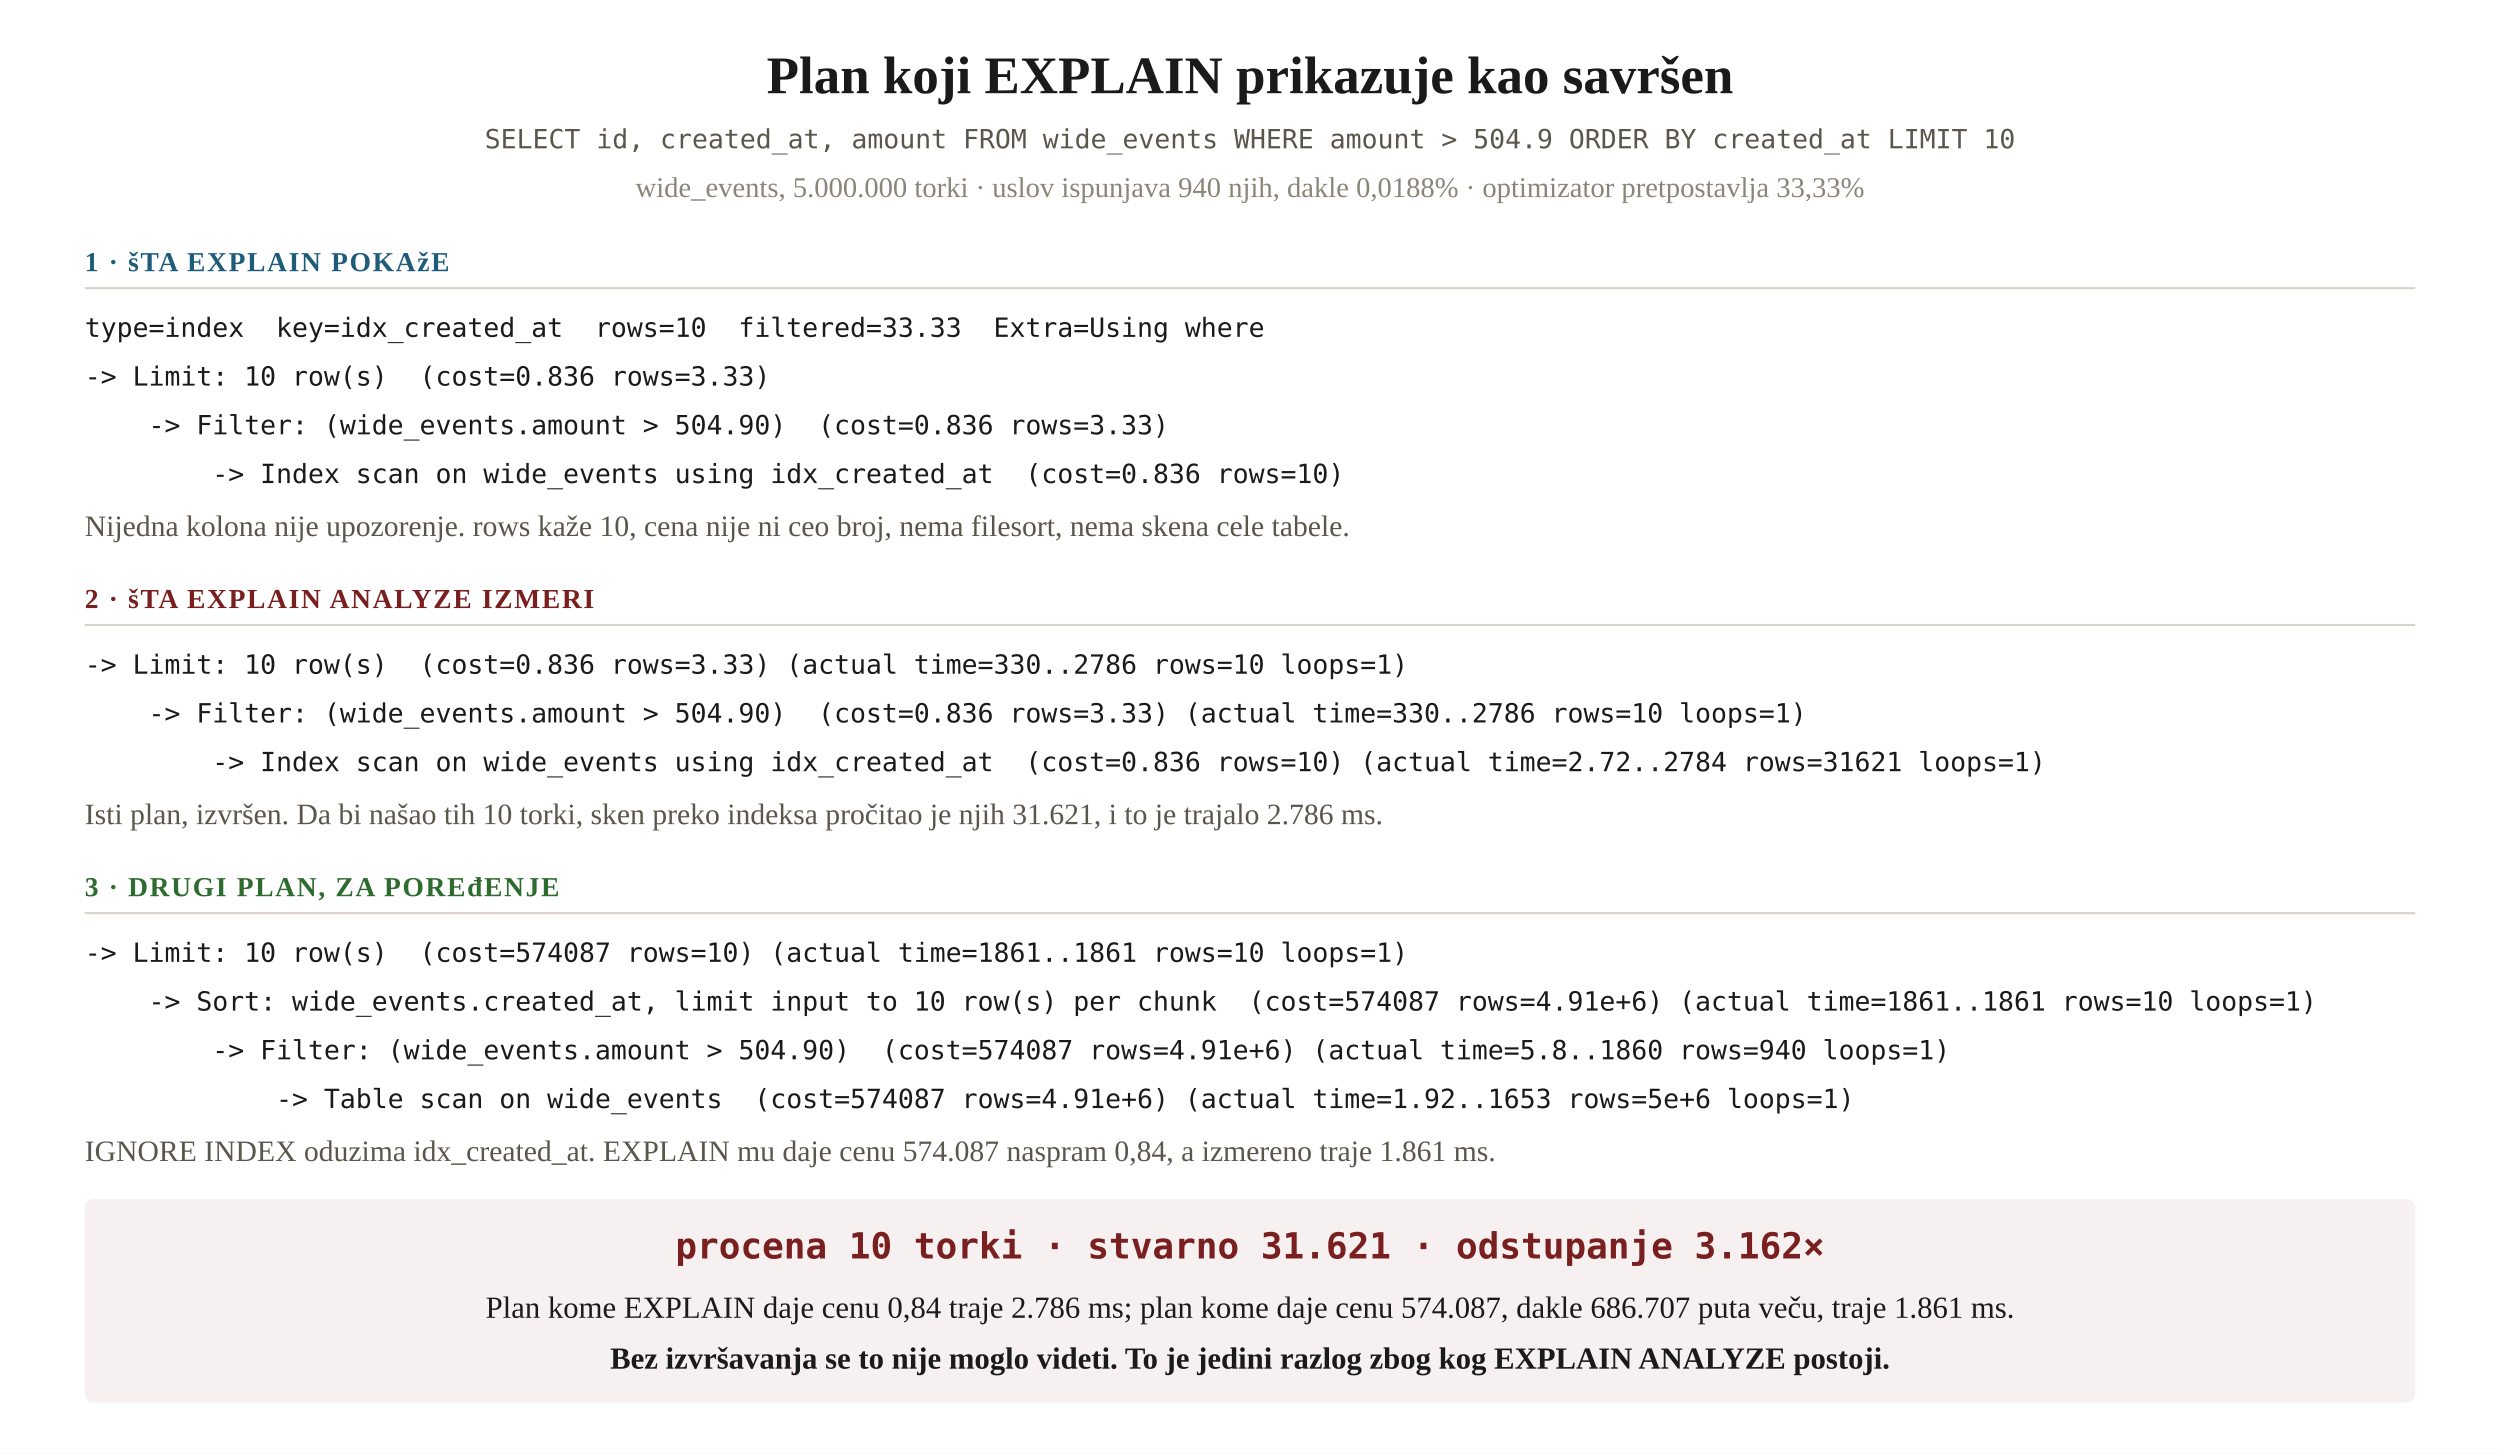
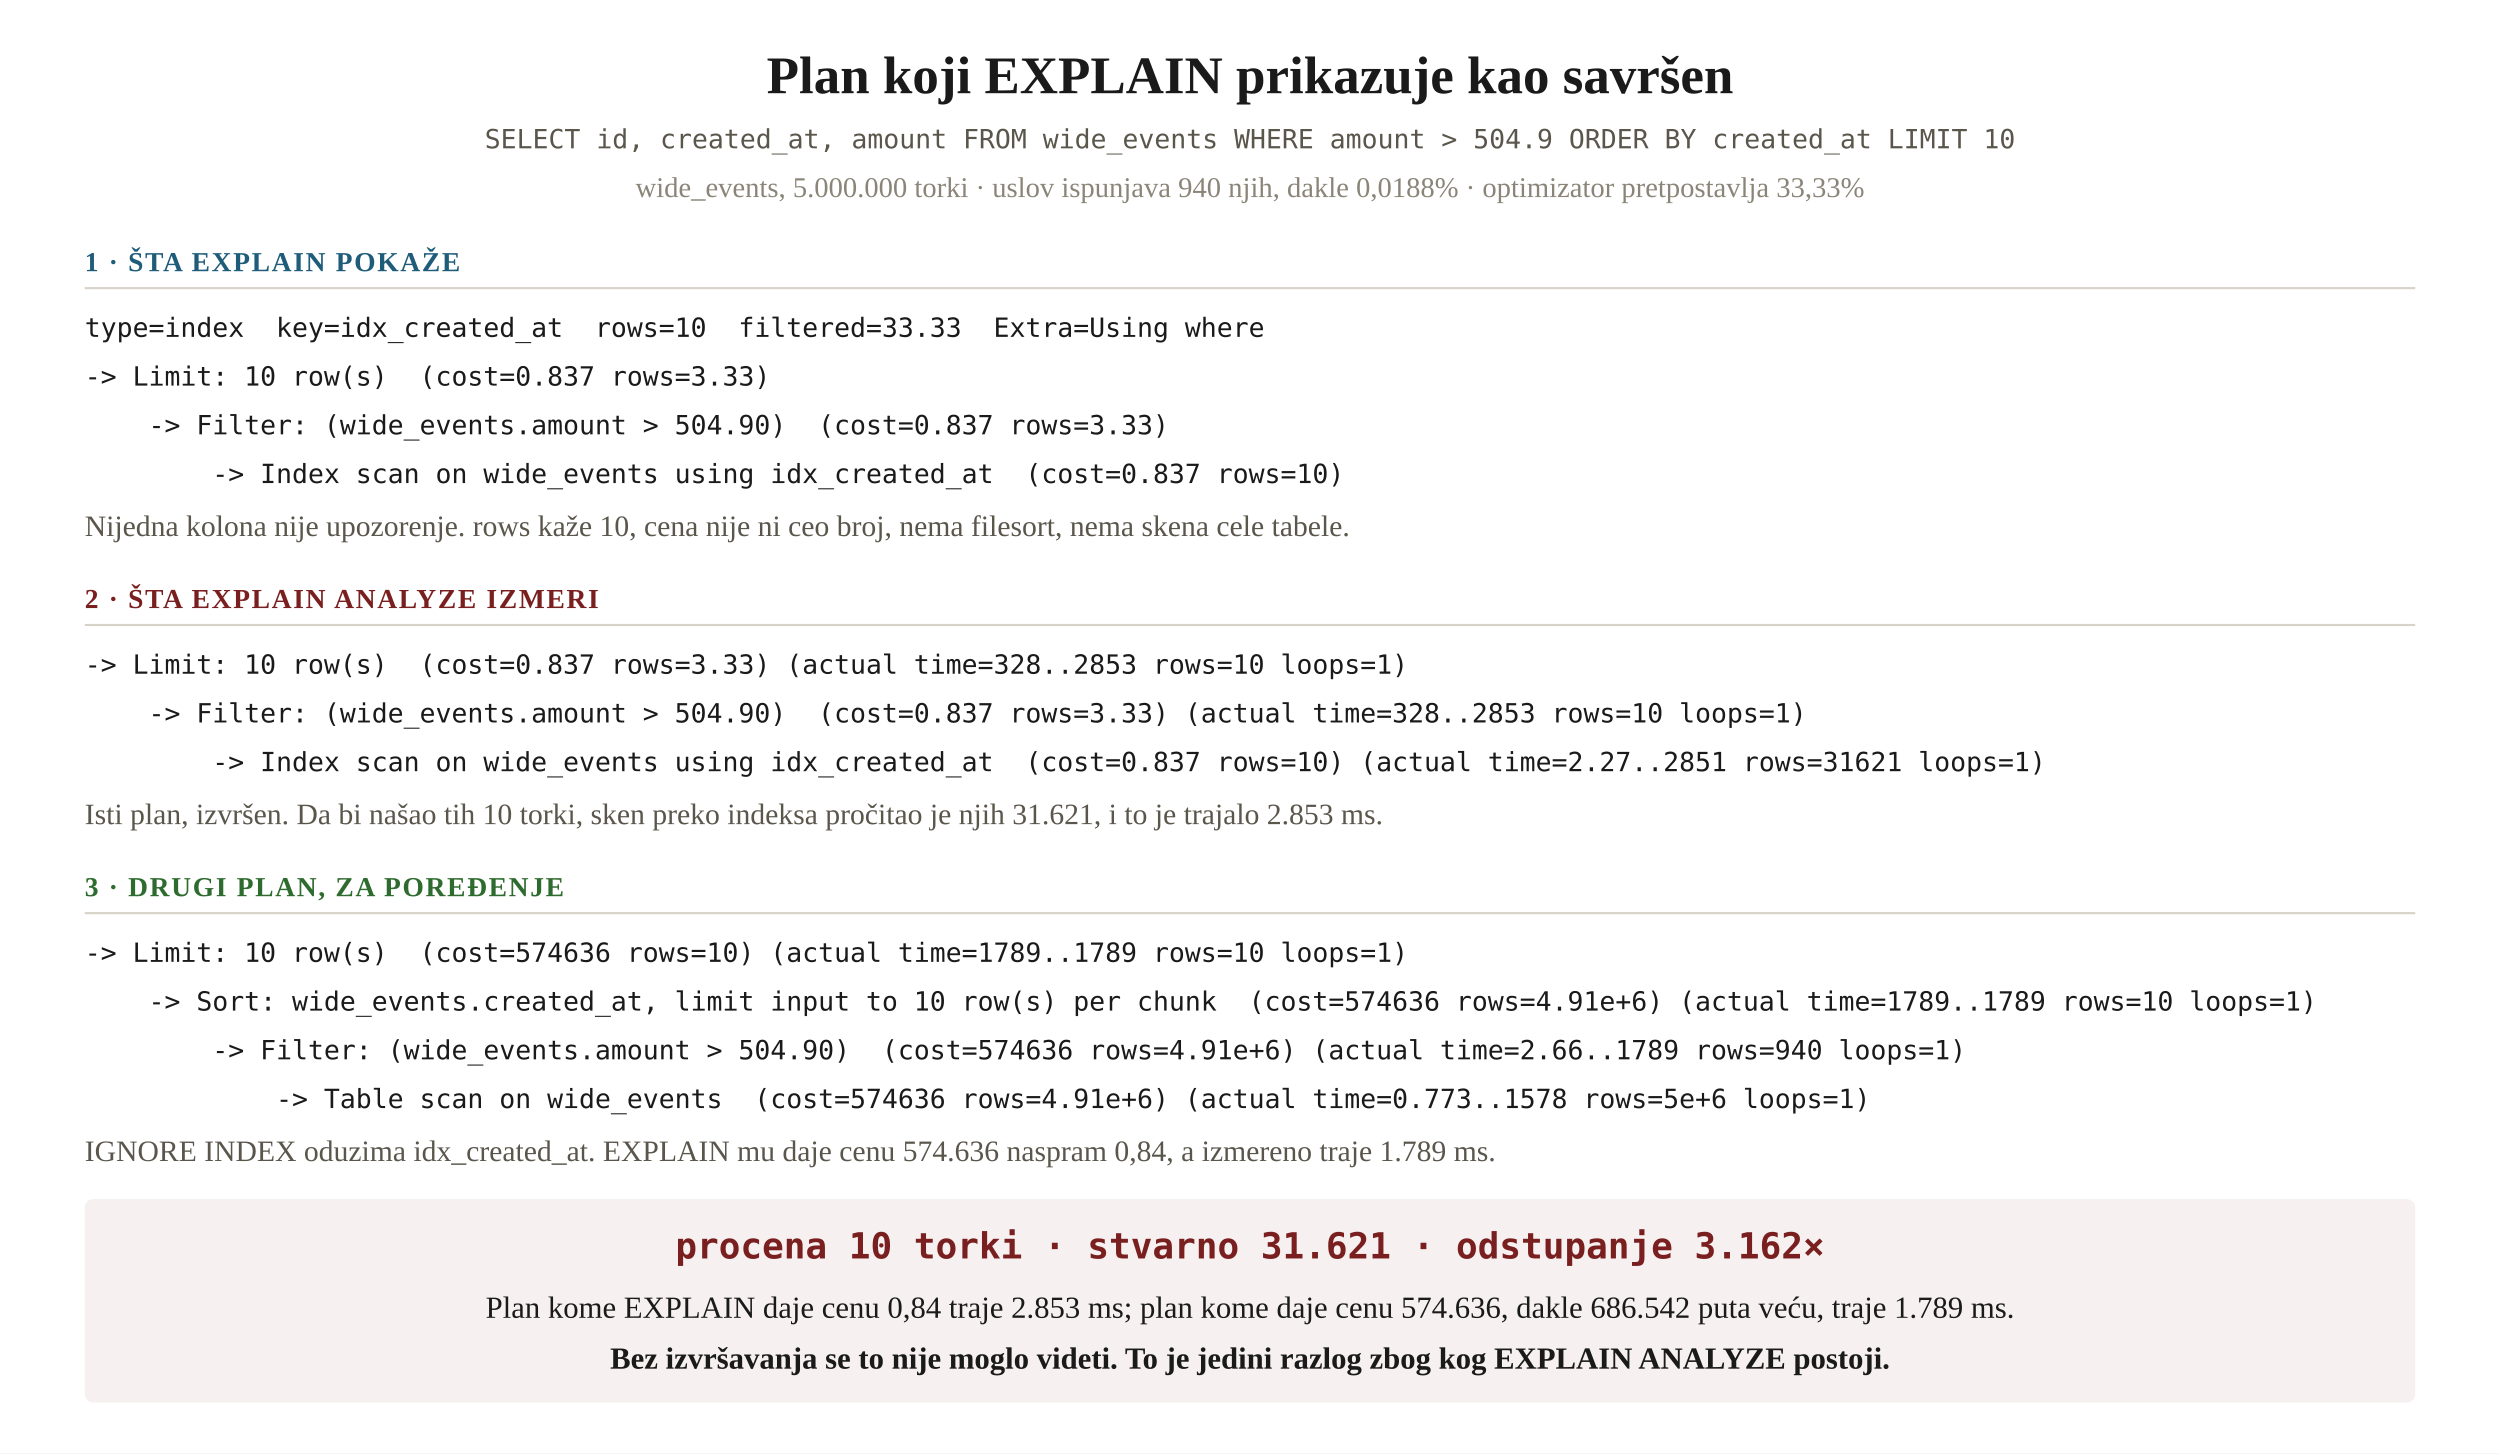
<svg xmlns="http://www.w3.org/2000/svg" width="1180" height="686" viewBox="0 0 1180 686">
  <rect width="1180" height="686" fill="#ffffff" />
  <text x="590" y="44" text-anchor="middle" font-family="Georgia, 'Times New Roman', serif" font-size="25" font-weight="bold" fill="#1a1a1a">Plan koji EXPLAIN prikazuje kao savršen</text>
  <text x="590" y="70" text-anchor="middle" font-family="Consolas, 'DejaVu Sans Mono', monospace" font-size="12.5" fill="#5a564c">SELECT id, created_at, amount FROM wide_events WHERE amount &gt; 504.9 ORDER BY created_at LIMIT 10</text>
  <text x="590" y="93" text-anchor="middle" font-family="Georgia, 'Times New Roman', serif" font-size="13.5" fill="#8a8578">wide_events, 5.000.000 torki · uslov ispunjava 940 njih, dakle 0,0188% · optimizator pretpostavlja 33,33%</text>
-   <text x="40" y="128" font-family="Georgia, 'Times New Roman', serif" font-size="13" font-weight="bold" fill="#1f5c7a" letter-spacing="0.06em">1 · šTA EXPLAIN POKAžE</text>
+   <text x="40" y="128" font-family="Georgia, 'Times New Roman', serif" font-size="13" font-weight="bold" fill="#1f5c7a" letter-spacing="0.06em">1 · ŠTA EXPLAIN POKAŽE</text>
  <line x1="40" y1="136" x2="1140" y2="136" stroke="#d8d3c8" stroke-width="1" />
  <text x="40" y="159" font-family="Consolas, 'DejaVu Sans Mono', monospace" font-size="12.5" fill="#1a1a1a" xml:space="preserve">type=index  key=idx_created_at  rows=10  filtered=33.33  Extra=Using where</text>
-   <text x="40" y="182" font-family="Consolas, 'DejaVu Sans Mono', monospace" font-size="12.5" fill="#1a1a1a" xml:space="preserve">-&gt; Limit: 10 row(s)  (cost=0.836 rows=3.33)</text>
-   <text x="40" y="205" font-family="Consolas, 'DejaVu Sans Mono', monospace" font-size="12.5" fill="#1a1a1a" xml:space="preserve">    -&gt; Filter: (wide_events.amount &gt; 504.90)  (cost=0.836 rows=3.33)</text>
-   <text x="40" y="228" font-family="Consolas, 'DejaVu Sans Mono', monospace" font-size="12.5" fill="#1a1a1a" xml:space="preserve">        -&gt; Index scan on wide_events using idx_created_at  (cost=0.836 rows=10)</text>
+   <text x="40" y="182" font-family="Consolas, 'DejaVu Sans Mono', monospace" font-size="12.5" fill="#1a1a1a" xml:space="preserve">-&gt; Limit: 10 row(s)  (cost=0.837 rows=3.33)</text>
+   <text x="40" y="205" font-family="Consolas, 'DejaVu Sans Mono', monospace" font-size="12.5" fill="#1a1a1a" xml:space="preserve">    -&gt; Filter: (wide_events.amount &gt; 504.90)  (cost=0.837 rows=3.33)</text>
+   <text x="40" y="228" font-family="Consolas, 'DejaVu Sans Mono', monospace" font-size="12.5" fill="#1a1a1a" xml:space="preserve">        -&gt; Index scan on wide_events using idx_created_at  (cost=0.837 rows=10)</text>
  <text x="40" y="253" font-family="Georgia, 'Times New Roman', serif" font-size="14" fill="#5a564c" xml:space="preserve">Nijedna kolona nije upozorenje. rows kaže 10, cena nije ni ceo broj, nema filesort, nema skena cele tabele.</text>
-   <text x="40" y="287" font-family="Georgia, 'Times New Roman', serif" font-size="13" font-weight="bold" fill="#7a1f1f" letter-spacing="0.06em">2 · šTA EXPLAIN ANALYZE IZMERI</text>
+   <text x="40" y="287" font-family="Georgia, 'Times New Roman', serif" font-size="13" font-weight="bold" fill="#7a1f1f" letter-spacing="0.06em">2 · ŠTA EXPLAIN ANALYZE IZMERI</text>
  <line x1="40" y1="295" x2="1140" y2="295" stroke="#d8d3c8" stroke-width="1" />
-   <text x="40" y="318" font-family="Consolas, 'DejaVu Sans Mono', monospace" font-size="12.5" fill="#1a1a1a" xml:space="preserve">-&gt; Limit: 10 row(s)  (cost=0.836 rows=3.33) (actual time=330..2786 rows=10 loops=1)</text>
-   <text x="40" y="341" font-family="Consolas, 'DejaVu Sans Mono', monospace" font-size="12.5" fill="#1a1a1a" xml:space="preserve">    -&gt; Filter: (wide_events.amount &gt; 504.90)  (cost=0.836 rows=3.33) (actual time=330..2786 rows=10 loops=1)</text>
-   <text x="40" y="364" font-family="Consolas, 'DejaVu Sans Mono', monospace" font-size="12.5" fill="#1a1a1a" xml:space="preserve">        -&gt; Index scan on wide_events using idx_created_at  (cost=0.836 rows=10) (actual time=2.72..2784 rows=31621 loops=1)</text>
-   <text x="40" y="389" font-family="Georgia, 'Times New Roman', serif" font-size="14" fill="#5a564c" xml:space="preserve">Isti plan, izvršen. Da bi našao tih 10 torki, sken preko indeksa pročitao je njih 31.621, i to je trajalo 2.786 ms.</text>
-   <text x="40" y="423" font-family="Georgia, 'Times New Roman', serif" font-size="13" font-weight="bold" fill="#2e6b2e" letter-spacing="0.06em">3 · DRUGI PLAN, ZA POREđENJE</text>
+   <text x="40" y="318" font-family="Consolas, 'DejaVu Sans Mono', monospace" font-size="12.5" fill="#1a1a1a" xml:space="preserve">-&gt; Limit: 10 row(s)  (cost=0.837 rows=3.33) (actual time=328..2853 rows=10 loops=1)</text>
+   <text x="40" y="341" font-family="Consolas, 'DejaVu Sans Mono', monospace" font-size="12.5" fill="#1a1a1a" xml:space="preserve">    -&gt; Filter: (wide_events.amount &gt; 504.90)  (cost=0.837 rows=3.33) (actual time=328..2853 rows=10 loops=1)</text>
+   <text x="40" y="364" font-family="Consolas, 'DejaVu Sans Mono', monospace" font-size="12.5" fill="#1a1a1a" xml:space="preserve">        -&gt; Index scan on wide_events using idx_created_at  (cost=0.837 rows=10) (actual time=2.27..2851 rows=31621 loops=1)</text>
+   <text x="40" y="389" font-family="Georgia, 'Times New Roman', serif" font-size="14" fill="#5a564c" xml:space="preserve">Isti plan, izvršen. Da bi našao tih 10 torki, sken preko indeksa pročitao je njih 31.621, i to je trajalo 2.853 ms.</text>
+   <text x="40" y="423" font-family="Georgia, 'Times New Roman', serif" font-size="13" font-weight="bold" fill="#2e6b2e" letter-spacing="0.06em">3 · DRUGI PLAN, ZA POREĐENJE</text>
  <line x1="40" y1="431" x2="1140" y2="431" stroke="#d8d3c8" stroke-width="1" />
-   <text x="40" y="454" font-family="Consolas, 'DejaVu Sans Mono', monospace" font-size="12.5" fill="#1a1a1a" xml:space="preserve">-&gt; Limit: 10 row(s)  (cost=574087 rows=10) (actual time=1861..1861 rows=10 loops=1)</text>
-   <text x="40" y="477" font-family="Consolas, 'DejaVu Sans Mono', monospace" font-size="12.5" fill="#1a1a1a" xml:space="preserve">    -&gt; Sort: wide_events.created_at, limit input to 10 row(s) per chunk  (cost=574087 rows=4.91e+6) (actual time=1861..1861 rows=10 loops=1)</text>
-   <text x="40" y="500" font-family="Consolas, 'DejaVu Sans Mono', monospace" font-size="12.5" fill="#1a1a1a" xml:space="preserve">        -&gt; Filter: (wide_events.amount &gt; 504.90)  (cost=574087 rows=4.91e+6) (actual time=5.8..1860 rows=940 loops=1)</text>
-   <text x="40" y="523" font-family="Consolas, 'DejaVu Sans Mono', monospace" font-size="12.5" fill="#1a1a1a" xml:space="preserve">            -&gt; Table scan on wide_events  (cost=574087 rows=4.91e+6) (actual time=1.92..1653 rows=5e+6 loops=1)</text>
-   <text x="40" y="548" font-family="Georgia, 'Times New Roman', serif" font-size="14" fill="#5a564c" xml:space="preserve">IGNORE INDEX oduzima idx_created_at. EXPLAIN mu daje cenu 574.087 naspram 0,84, a izmereno traje 1.861 ms.</text>
+   <text x="40" y="454" font-family="Consolas, 'DejaVu Sans Mono', monospace" font-size="12.5" fill="#1a1a1a" xml:space="preserve">-&gt; Limit: 10 row(s)  (cost=574636 rows=10) (actual time=1789..1789 rows=10 loops=1)</text>
+   <text x="40" y="477" font-family="Consolas, 'DejaVu Sans Mono', monospace" font-size="12.5" fill="#1a1a1a" xml:space="preserve">    -&gt; Sort: wide_events.created_at, limit input to 10 row(s) per chunk  (cost=574636 rows=4.91e+6) (actual time=1789..1789 rows=10 loops=1)</text>
+   <text x="40" y="500" font-family="Consolas, 'DejaVu Sans Mono', monospace" font-size="12.5" fill="#1a1a1a" xml:space="preserve">        -&gt; Filter: (wide_events.amount &gt; 504.90)  (cost=574636 rows=4.91e+6) (actual time=2.66..1789 rows=940 loops=1)</text>
+   <text x="40" y="523" font-family="Consolas, 'DejaVu Sans Mono', monospace" font-size="12.5" fill="#1a1a1a" xml:space="preserve">            -&gt; Table scan on wide_events  (cost=574636 rows=4.91e+6) (actual time=0.773..1578 rows=5e+6 loops=1)</text>
+   <text x="40" y="548" font-family="Georgia, 'Times New Roman', serif" font-size="14" fill="#5a564c" xml:space="preserve">IGNORE INDEX oduzima idx_created_at. EXPLAIN mu daje cenu 574.636 naspram 0,84, a izmereno traje 1.789 ms.</text>
  <rect x="40" y="566" width="1100" height="96" fill="#7a1f1f" opacity="0.07" rx="4" />
  <text x="590" y="594" text-anchor="middle" font-family="Consolas, 'DejaVu Sans Mono', monospace" font-size="17" font-weight="bold" fill="#7a1f1f">procena 10 torki · stvarno 31.621 · odstupanje 3.162×</text>
-   <text x="590" y="622" text-anchor="middle" font-family="Georgia, 'Times New Roman', serif" font-size="14.5" fill="#1a1a1a">Plan kome EXPLAIN daje cenu 0,84 traje 2.786 ms; plan kome daje cenu 574.087, dakle 686.707 puta veču, traje 1.861 ms.</text>
+   <text x="590" y="622" text-anchor="middle" font-family="Georgia, 'Times New Roman', serif" font-size="14.5" fill="#1a1a1a">Plan kome EXPLAIN daje cenu 0,84 traje 2.853 ms; plan kome daje cenu 574.636, dakle 686.542 puta veću, traje 1.789 ms.</text>
  <text x="590" y="646" text-anchor="middle" font-family="Georgia, 'Times New Roman', serif" font-size="14.5" font-weight="bold" fill="#1a1a1a">Bez izvršavanja se to nije moglo videti. To je jedini razlog zbog kog EXPLAIN ANALYZE postoji.</text>
</svg>
